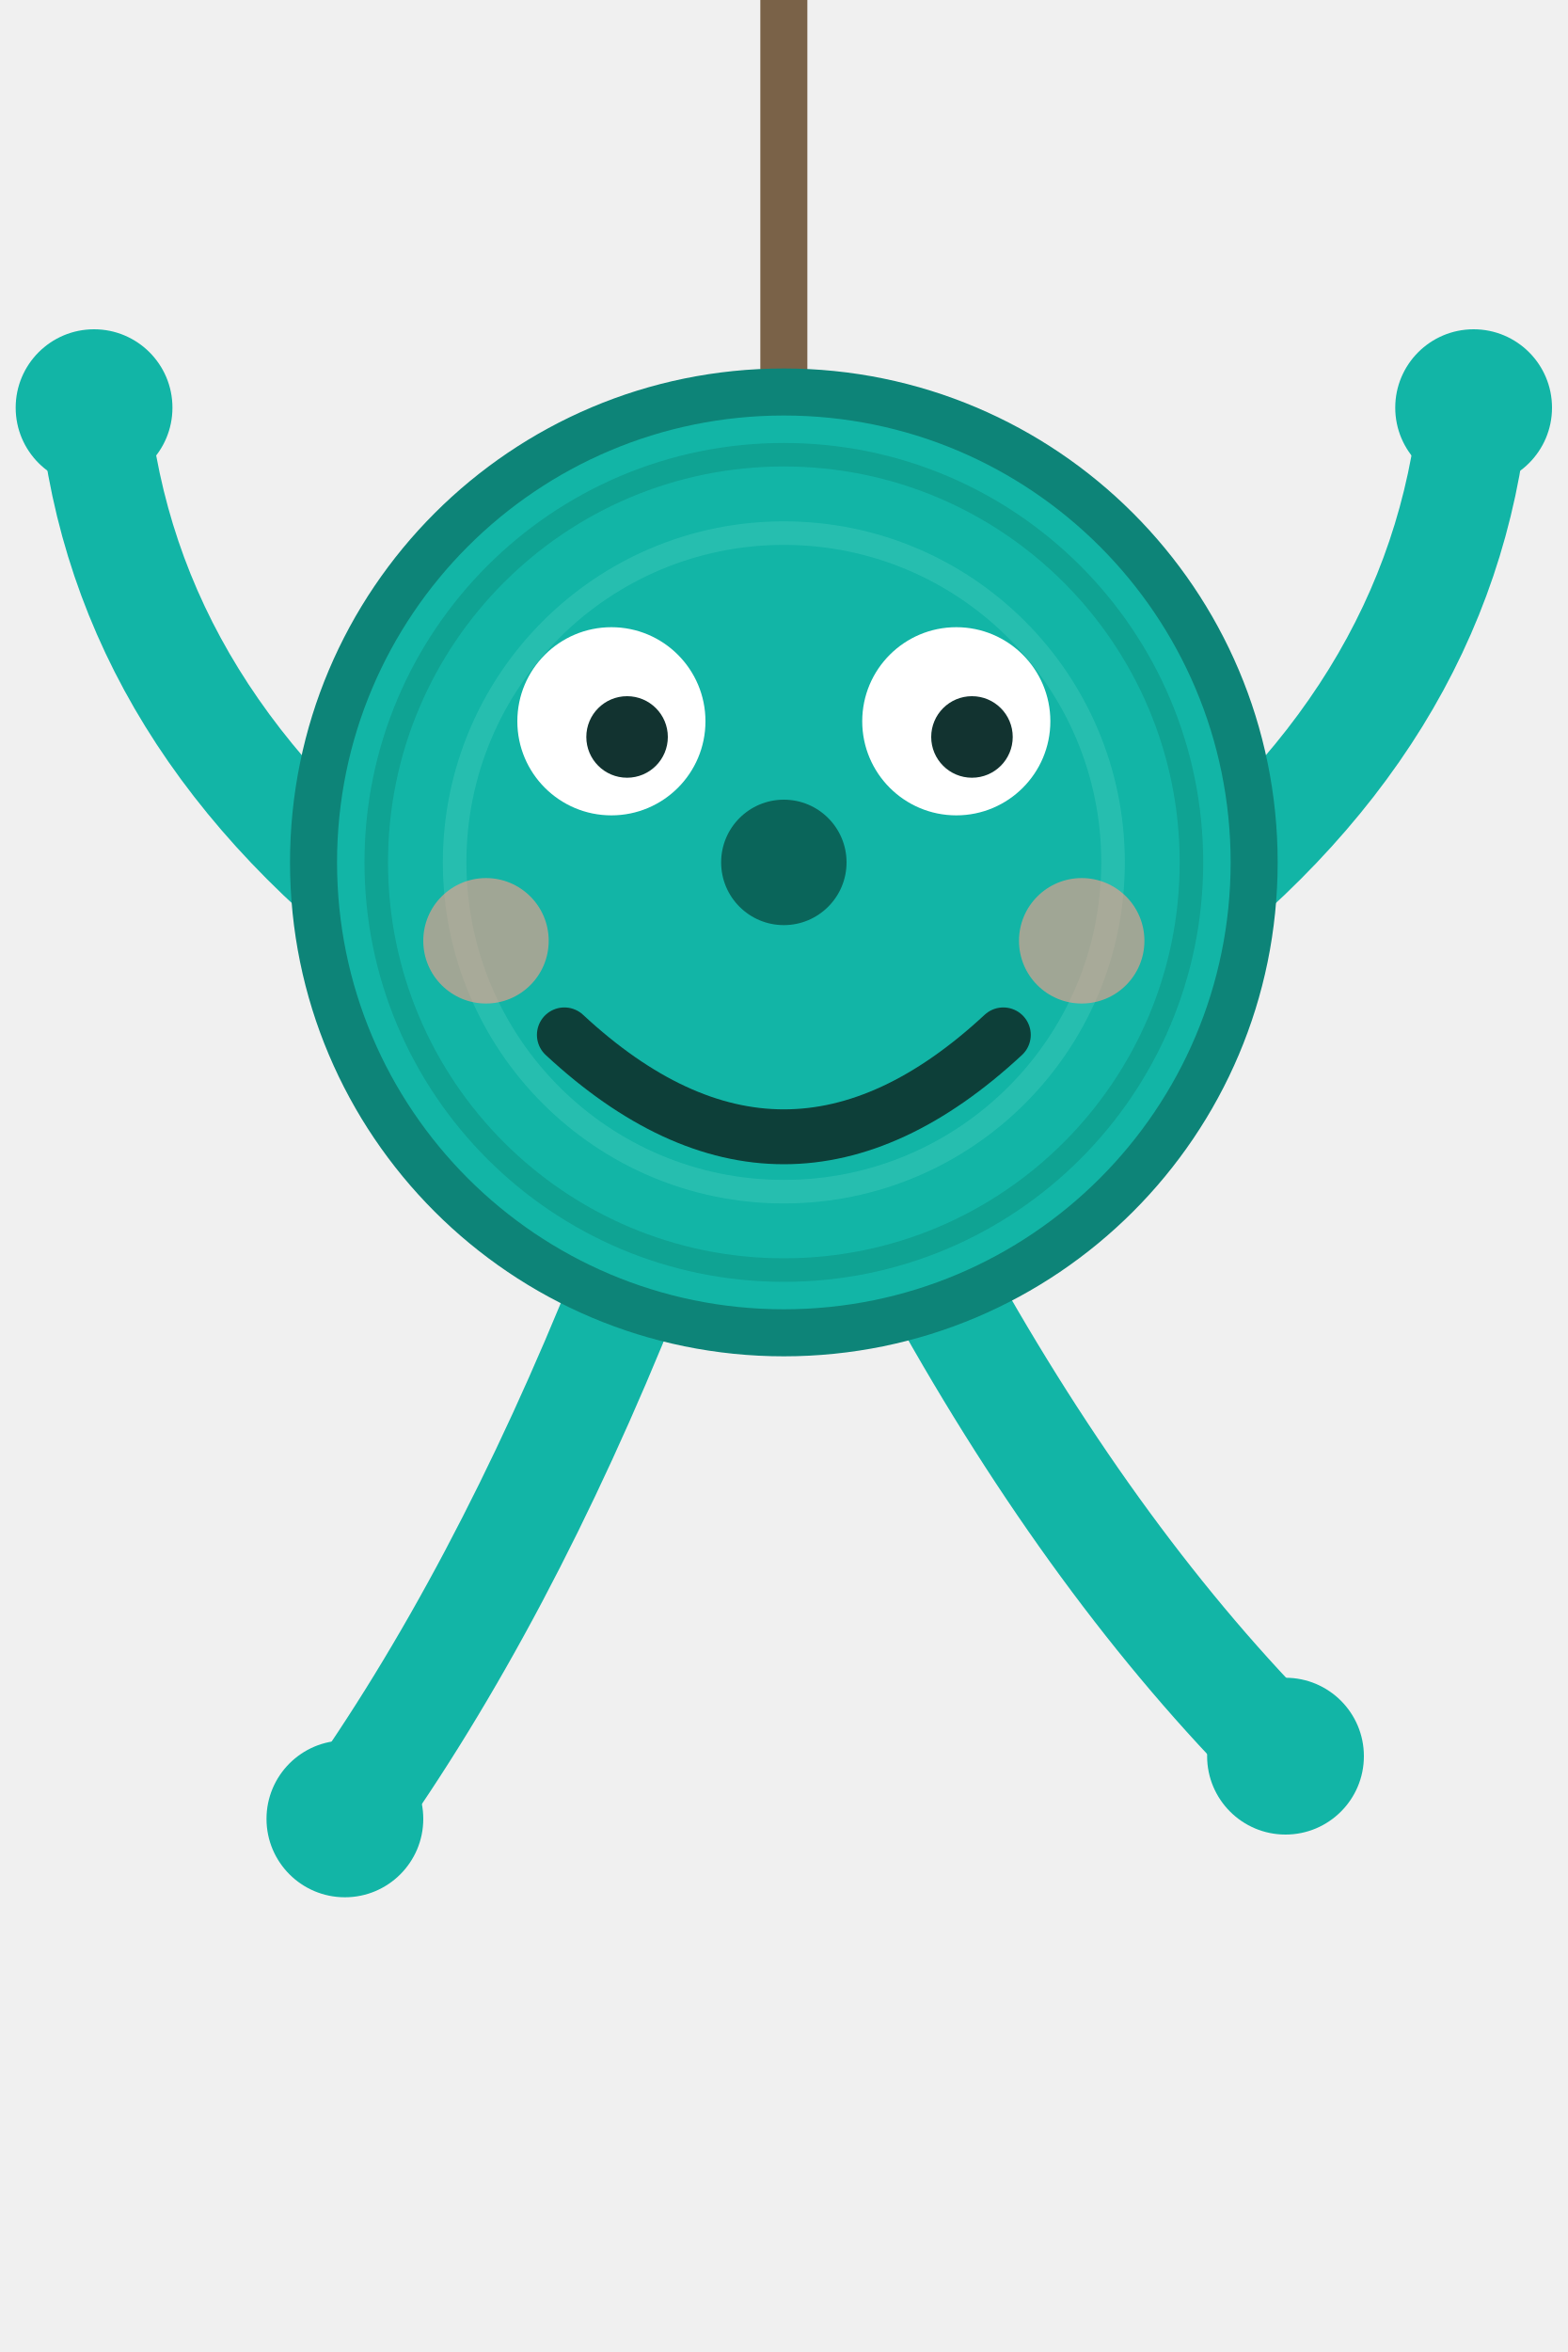
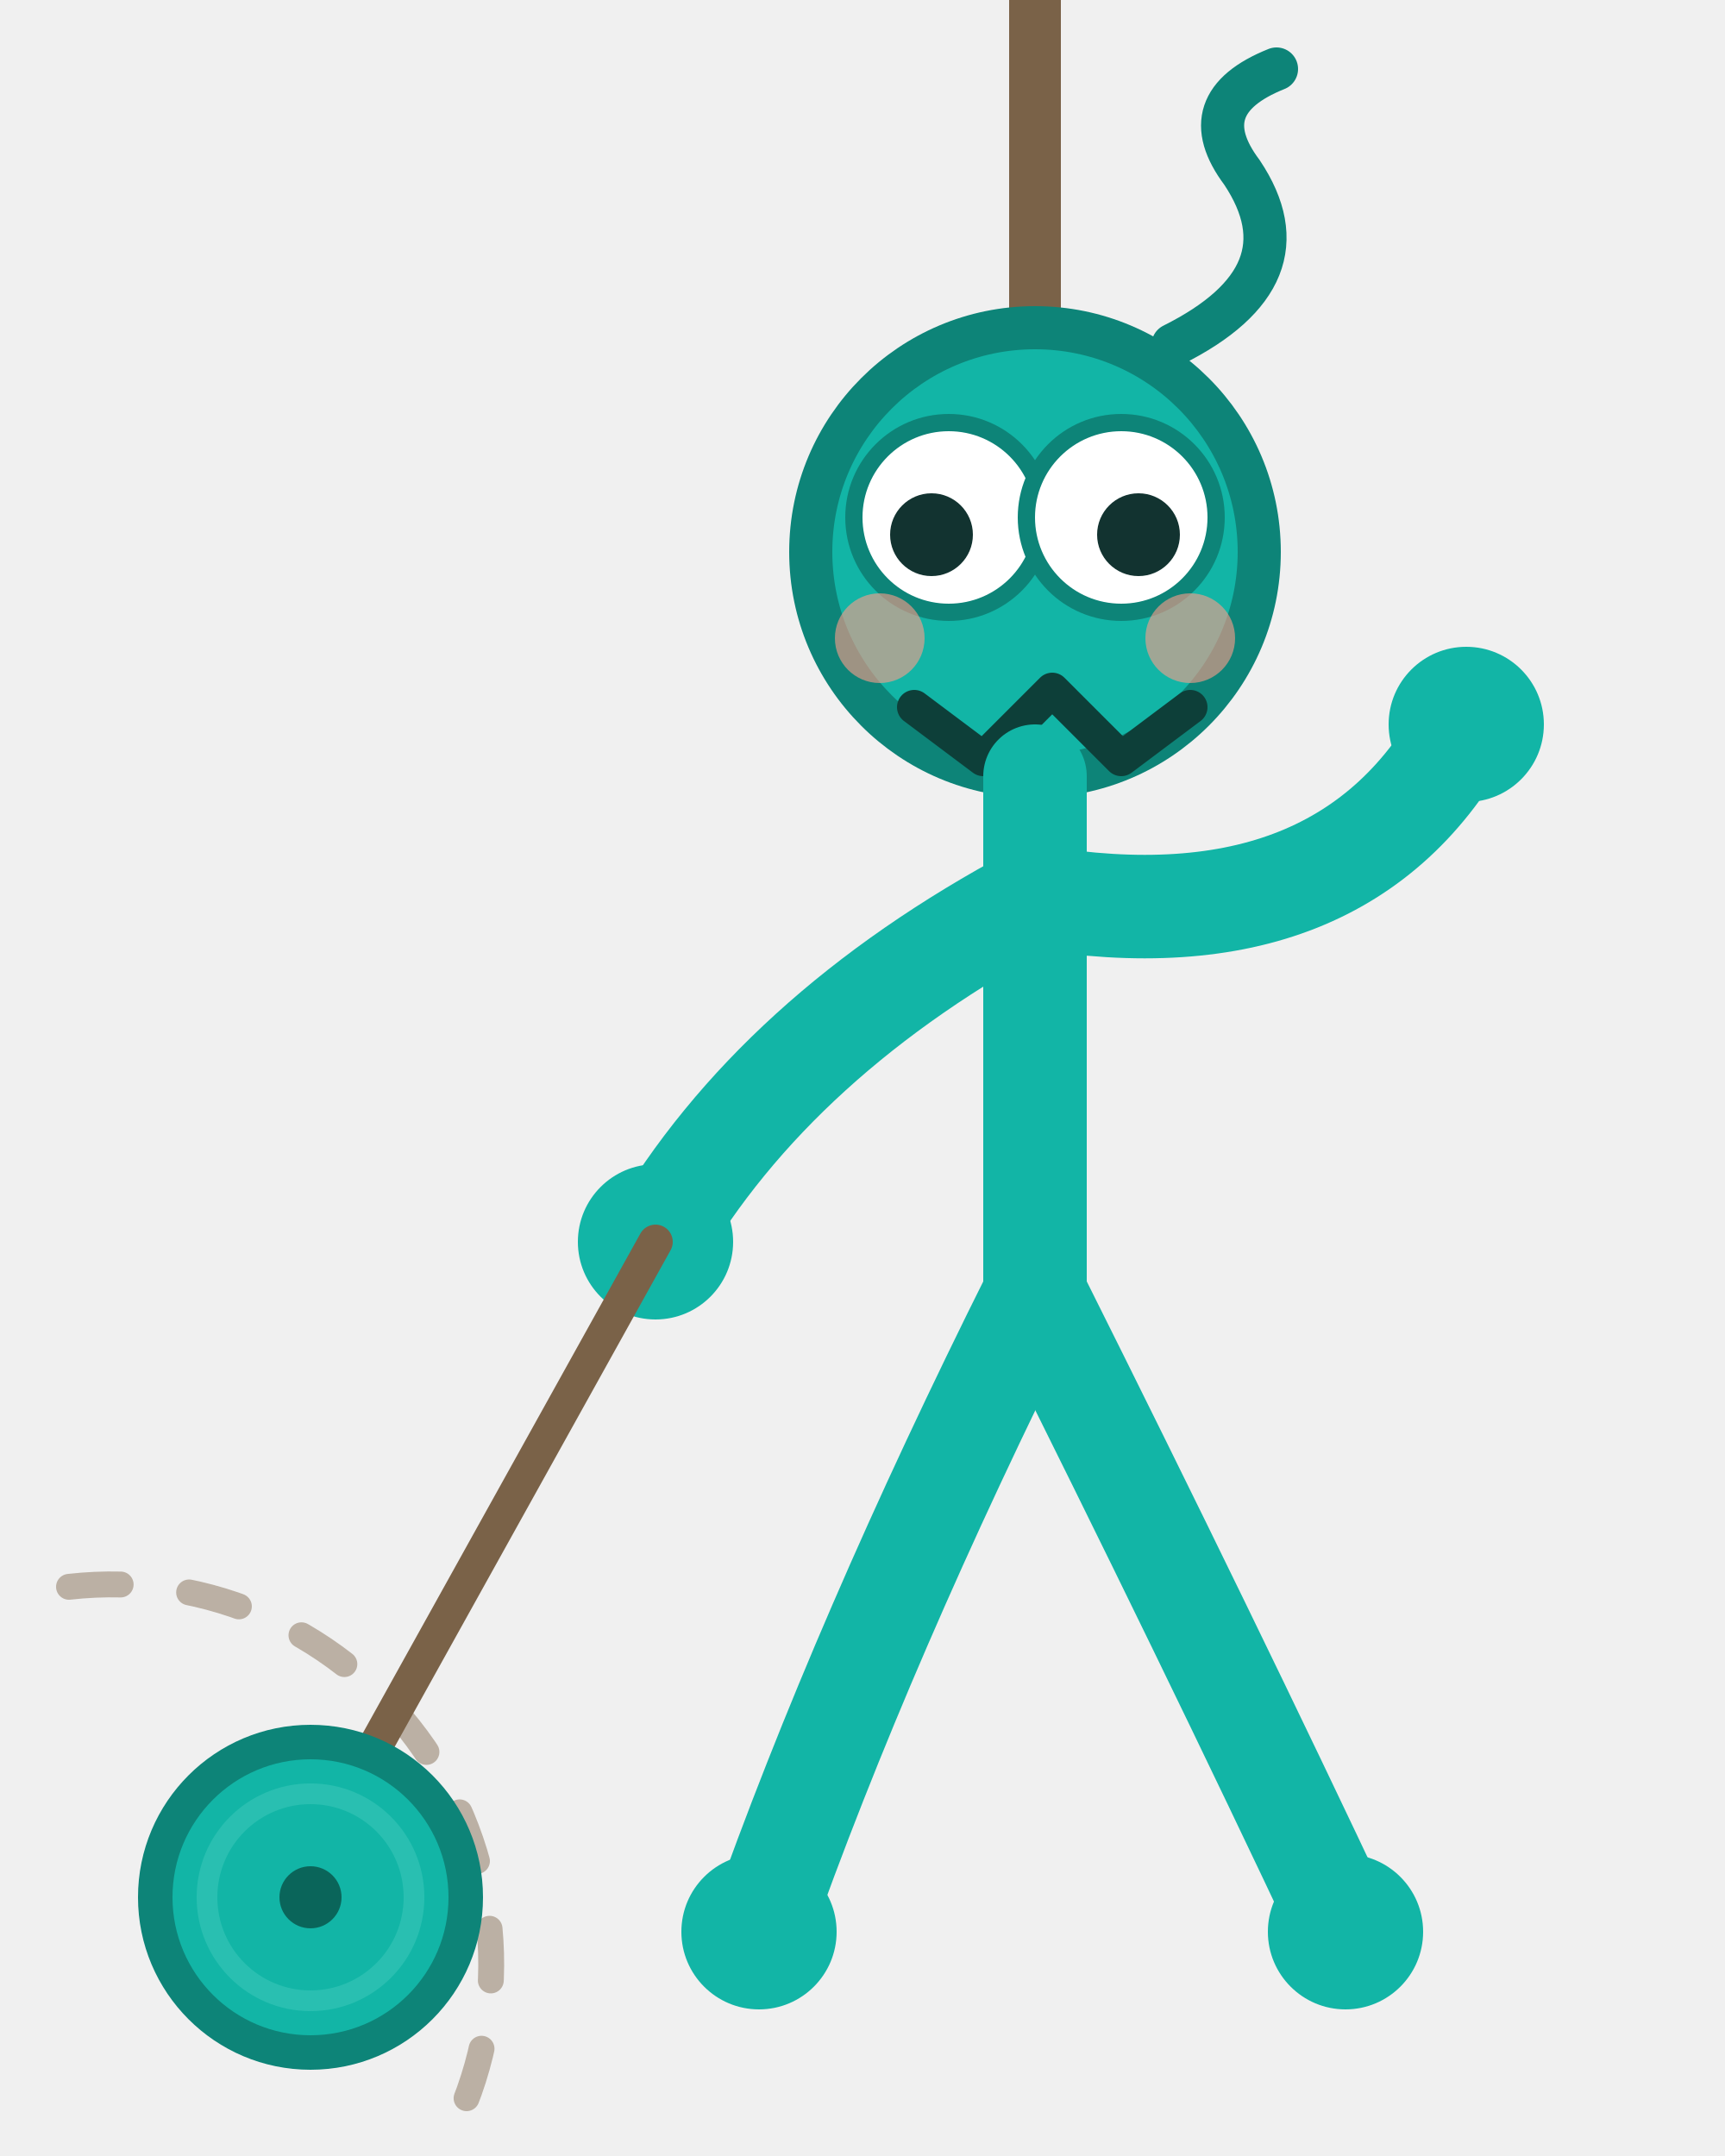
- <svg xmlns="http://www.w3.org/2000/svg" viewBox="0 0 100 150" width="100" height="150">
-   <line x1="50" y1="0" x2="50" y2="28" stroke="#7a6248" stroke-width="3" stroke-linecap="round" />
-   <path d="M27,60 Q8,46 6,26" stroke="#12b5a6" stroke-width="7" fill="none" stroke-linecap="round" />
-   <path d="M73,60 Q92,46 94,26" stroke="#12b5a6" stroke-width="7" fill="none" stroke-linecap="round" />
-   <circle cx="6" cy="26" r="5" fill="#12b5a6" />
-   <circle cx="94" cy="26" r="5" fill="#12b5a6" />
-   <path d="M40,82 Q32,102 22,116" stroke="#12b5a6" stroke-width="7" fill="none" stroke-linecap="round" />
-   <path d="M60,82 Q70,100 82,112" stroke="#12b5a6" stroke-width="7" fill="none" stroke-linecap="round" />
-   <circle cx="22" cy="116" r="5" fill="#12b5a6" />
-   <circle cx="82" cy="112" r="5" fill="#12b5a6" />
-   <circle cx="50" cy="55" r="30" fill="#12b5a6" stroke="#0d8478" stroke-width="3" />
-   <circle cx="50" cy="55" r="26" fill="none" stroke="#0d9384" stroke-width="1.5" opacity="0.55" />
-   <circle cx="50" cy="55" r="21" fill="none" stroke="#3fcabb" stroke-width="1.5" opacity="0.45" />
-   <circle cx="50" cy="55" r="4" fill="#0a655a" />
-   <circle cx="39" cy="46" r="6" fill="#ffffff" />
-   <circle cx="61" cy="46" r="6" fill="#ffffff" />
-   <circle cx="40" cy="47" r="2.6" fill="#123330" />
-   <circle cx="62" cy="47" r="2.6" fill="#123330" />
-   <path d="M36,66 Q50,79 64,66" stroke="#0d3f39" stroke-width="3.5" fill="none" stroke-linecap="round" />
-   <circle cx="31" cy="60" r="4" fill="#ff9d8a" opacity="0.6" />
-   <circle cx="69" cy="60" r="4" fill="#ff9d8a" opacity="0.6" />
+ <svg xmlns="http://www.w3.org/2000/svg" viewBox="0 0 100 125" width="100" height="125">
+   <line x1="60" y1="0" x2="60" y2="19" stroke="#7a6248" stroke-width="3" stroke-linecap="round" />
+   <path d="M68,20 Q76,16 72,10 Q69,6 74,4" stroke="#0d8478" stroke-width="2.5" fill="none" stroke-linecap="round" />
+   <circle cx="60" cy="32" r="13" fill="#12b5a6" stroke="#0d8478" stroke-width="2.5" />
+   <circle cx="55" cy="30" r="5.5" fill="#ffffff" stroke="#0d8478" stroke-width="1" />
+   <circle cx="65" cy="30" r="5.5" fill="#ffffff" stroke="#0d8478" stroke-width="1" />
+   <circle cx="54" cy="31" r="2.4" fill="#123330" />
+   <circle cx="66" cy="31" r="2.4" fill="#123330" />
+   <path d="M53,41 L57,44 L61,40 L65,44 L69,41" stroke="#0d3f39" stroke-width="2" fill="none" stroke-linecap="round" stroke-linejoin="round" />
+   <circle cx="51" cy="37" r="2.6" fill="#ff9d8a" opacity="0.6" />
+   <circle cx="69" cy="37" r="2.6" fill="#ff9d8a" opacity="0.6" />
+   <line x1="60" y1="45" x2="60" y2="75" stroke="#12b5a6" stroke-width="6" stroke-linecap="round" />
+   <path d="M60,52 Q78,55 85,42" stroke="#12b5a6" stroke-width="6" fill="none" stroke-linecap="round" />
+   <circle cx="85" cy="42" r="4.5" fill="#12b5a6" />
+   <path d="M60,52 Q45,60 38,72" stroke="#12b5a6" stroke-width="6" fill="none" stroke-linecap="round" />
+   <circle cx="38" cy="72" r="4.5" fill="#12b5a6" />
+   <path d="M60,75 Q50,95 44,112" stroke="#12b5a6" stroke-width="6" fill="none" stroke-linecap="round" />
+   <circle cx="44" cy="112" r="4.5" fill="#12b5a6" />
+   <path d="M60,75 Q70,95 78,112" stroke="#12b5a6" stroke-width="6" fill="none" stroke-linecap="round" />
+   <circle cx="78" cy="112" r="4.5" fill="#12b5a6" />
+   <path d="M4,92 A22,22 0 0,1 26,124" stroke="#7a6248" stroke-width="1.5" fill="none" stroke-linecap="round" stroke-dasharray="3,4" opacity="0.45" />
+   <line x1="38" y1="72" x2="18" y2="108" stroke="#7a6248" stroke-width="2" stroke-linecap="round" />
+   <circle cx="18" cy="110" r="9" fill="#12b5a6" stroke="#0d8478" stroke-width="2" />
+   <circle cx="18" cy="110" r="6" fill="none" stroke="#3fcabb" stroke-width="1.2" opacity="0.5" />
+   <circle cx="18" cy="110" r="1.8" fill="#0a655a" />
</svg>
